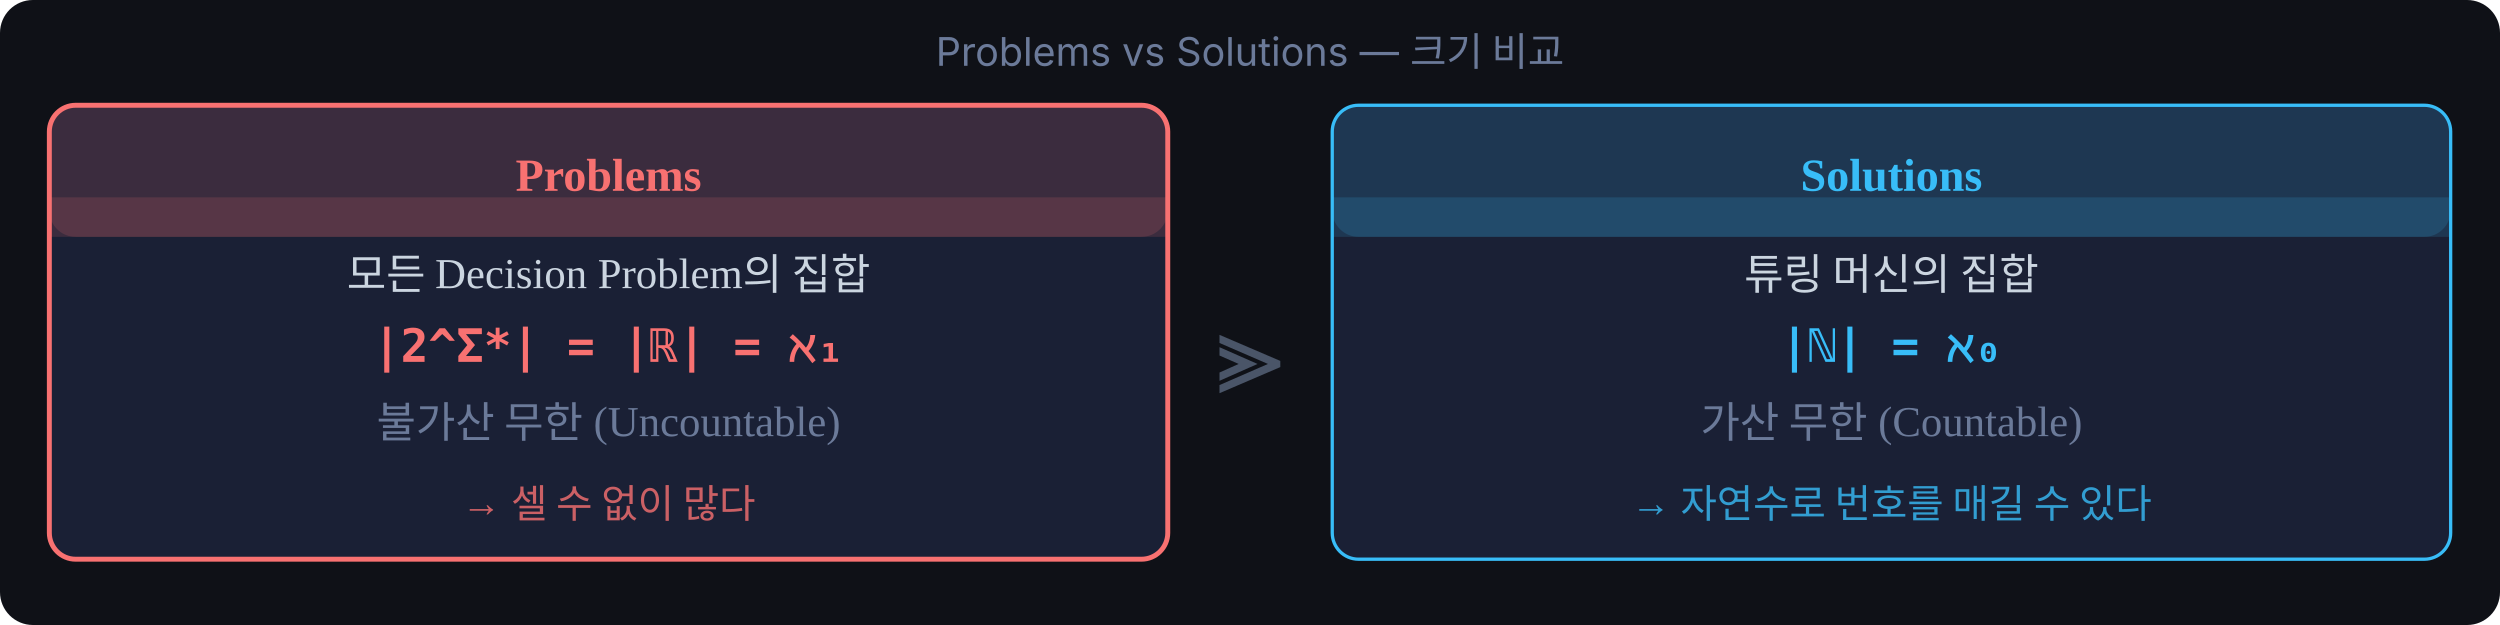
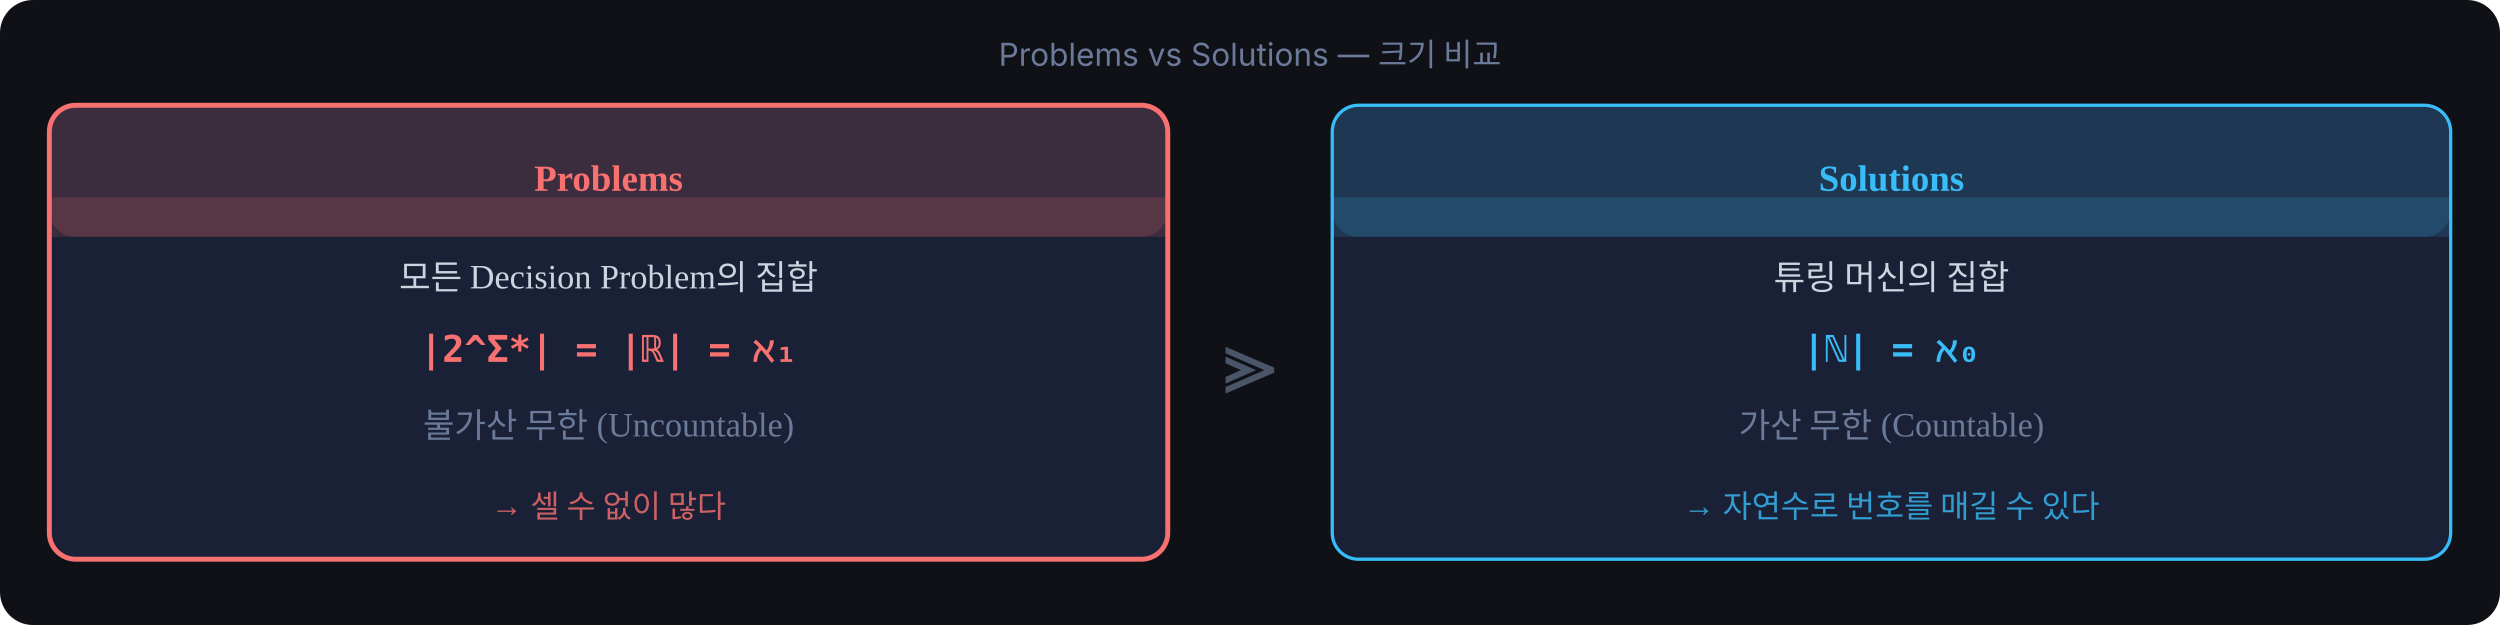
- <svg xmlns="http://www.w3.org/2000/svg" viewBox="0 0 760 190" width="760" height="190">
+ <svg xmlns="http://www.w3.org/2000/svg" viewBox="0 0 760 190" width="1140" height="285">
  <rect width="760" height="190" fill="#0f1117" rx="10" />
-   <text x="380" y="20" text-anchor="middle" font-family="system-ui,-apple-system,sans-serif" font-size="12" fill="#6b7a99">Problems vs Solutions — 크기 비교</text>
+   <text x="380" y="20" text-anchor="middle" font-family="system-ui,-apple-system,sans-serif" font-size="9.6" fill="#6b7a99">Problems vs Solutions — 크기 비교</text>
  <rect x="15" y="32" width="340" height="138" rx="8" fill="#1a2035" stroke="#f87171" stroke-width="1.5" />
  <rect x="15" y="32" width="340" height="40" rx="8" fill="rgba(248,113,113,0.15)" />
  <rect x="15" y="60" width="340" height="12" rx="0" fill="rgba(248,113,113,0.15)" />
-   <text x="185" y="58" text-anchor="middle" font-size="14" font-weight="700" fill="#f87171">Problems</text>
-   <text x="185" y="88" text-anchor="middle" font-size="13" fill="#cbd5e0">모든 Decision Problem의 집합</text>
-   <text x="185" y="110" text-anchor="middle" font-family="'JetBrains Mono',monospace" font-size="14" font-weight="700" fill="#f87171">|2^Σ*| = |ℝ| = ℵ₁</text>
-   <text x="185" y="133" text-anchor="middle" font-size="13" fill="#6b7a99">불가산 무한 (Uncountable)</text>
-   <text x="185" y="157" text-anchor="middle" font-size="12" fill="#f87171" opacity="0.8">→ 셀 수 없이 많다</text>
-   <text x="380" y="120" text-anchor="middle" font-size="28" font-weight="700" fill="#4a5568">≫</text>
+   <text x="185" y="58" text-anchor="middle" font-size="11.2" font-weight="700" fill="#f87171">Problems</text>
+   <text x="185" y="88" text-anchor="middle" font-size="10.4" fill="#cbd5e0">모든 Decision Problem의 집합</text>
+   <text x="185" y="110" text-anchor="middle" font-family="'JetBrains Mono',monospace" font-size="11.2" font-weight="700" fill="#f87171">|2^Σ*| = |ℝ| = ℵ₁</text>
+   <text x="185" y="133" text-anchor="middle" font-size="10.4" fill="#6b7a99">불가산 무한 (Uncountable)</text>
+   <text x="185" y="157" text-anchor="middle" font-size="9.6" fill="#f87171" opacity="0.8">→ 셀 수 없이 많다</text>
+   <text x="380" y="120" text-anchor="middle" font-size="22.4" font-weight="700" fill="#4a5568">≫</text>
  <rect x="405" y="32" width="340" height="138" rx="8" fill="#1a2035" stroke="#38bdf8" stroke-width="1" />
  <rect x="405" y="32" width="340" height="40" rx="8" fill="rgba(56,189,248,0.15)" />
  <rect x="405" y="60" width="340" height="12" rx="0" fill="rgba(56,189,248,0.15)" />
-   <text x="575" y="58" text-anchor="middle" font-size="14" font-weight="700" fill="#38bdf8">Solutions</text>
-   <text x="575" y="88" text-anchor="middle" font-size="13" fill="#cbd5e0">튜링 머신의 집합</text>
-   <text x="575" y="110" text-anchor="middle" font-family="'JetBrains Mono',monospace" font-size="14" font-weight="700" fill="#38bdf8">|ℕ| = ℵ₀</text>
-   <text x="575" y="133" text-anchor="middle" font-size="13" fill="#6b7a99">가산 무한 (Countable)</text>
-   <text x="575" y="157" text-anchor="middle" font-size="12" fill="#38bdf8" opacity="0.8">→ 자연수로 번호를 매길 수 있다</text>
+   <text x="575" y="58" text-anchor="middle" font-size="11.2" font-weight="700" fill="#38bdf8">Solutions</text>
+   <text x="575" y="88" text-anchor="middle" font-size="10.4" fill="#cbd5e0">튜링 머신의 집합</text>
+   <text x="575" y="110" text-anchor="middle" font-family="'JetBrains Mono',monospace" font-size="11.2" font-weight="700" fill="#38bdf8">|ℕ| = ℵ₀</text>
+   <text x="575" y="133" text-anchor="middle" font-size="10.4" fill="#6b7a99">가산 무한 (Countable)</text>
+   <text x="575" y="157" text-anchor="middle" font-size="9.6" fill="#38bdf8" opacity="0.8">→ 자연수로 번호를 매길 수 있다</text>
</svg>
